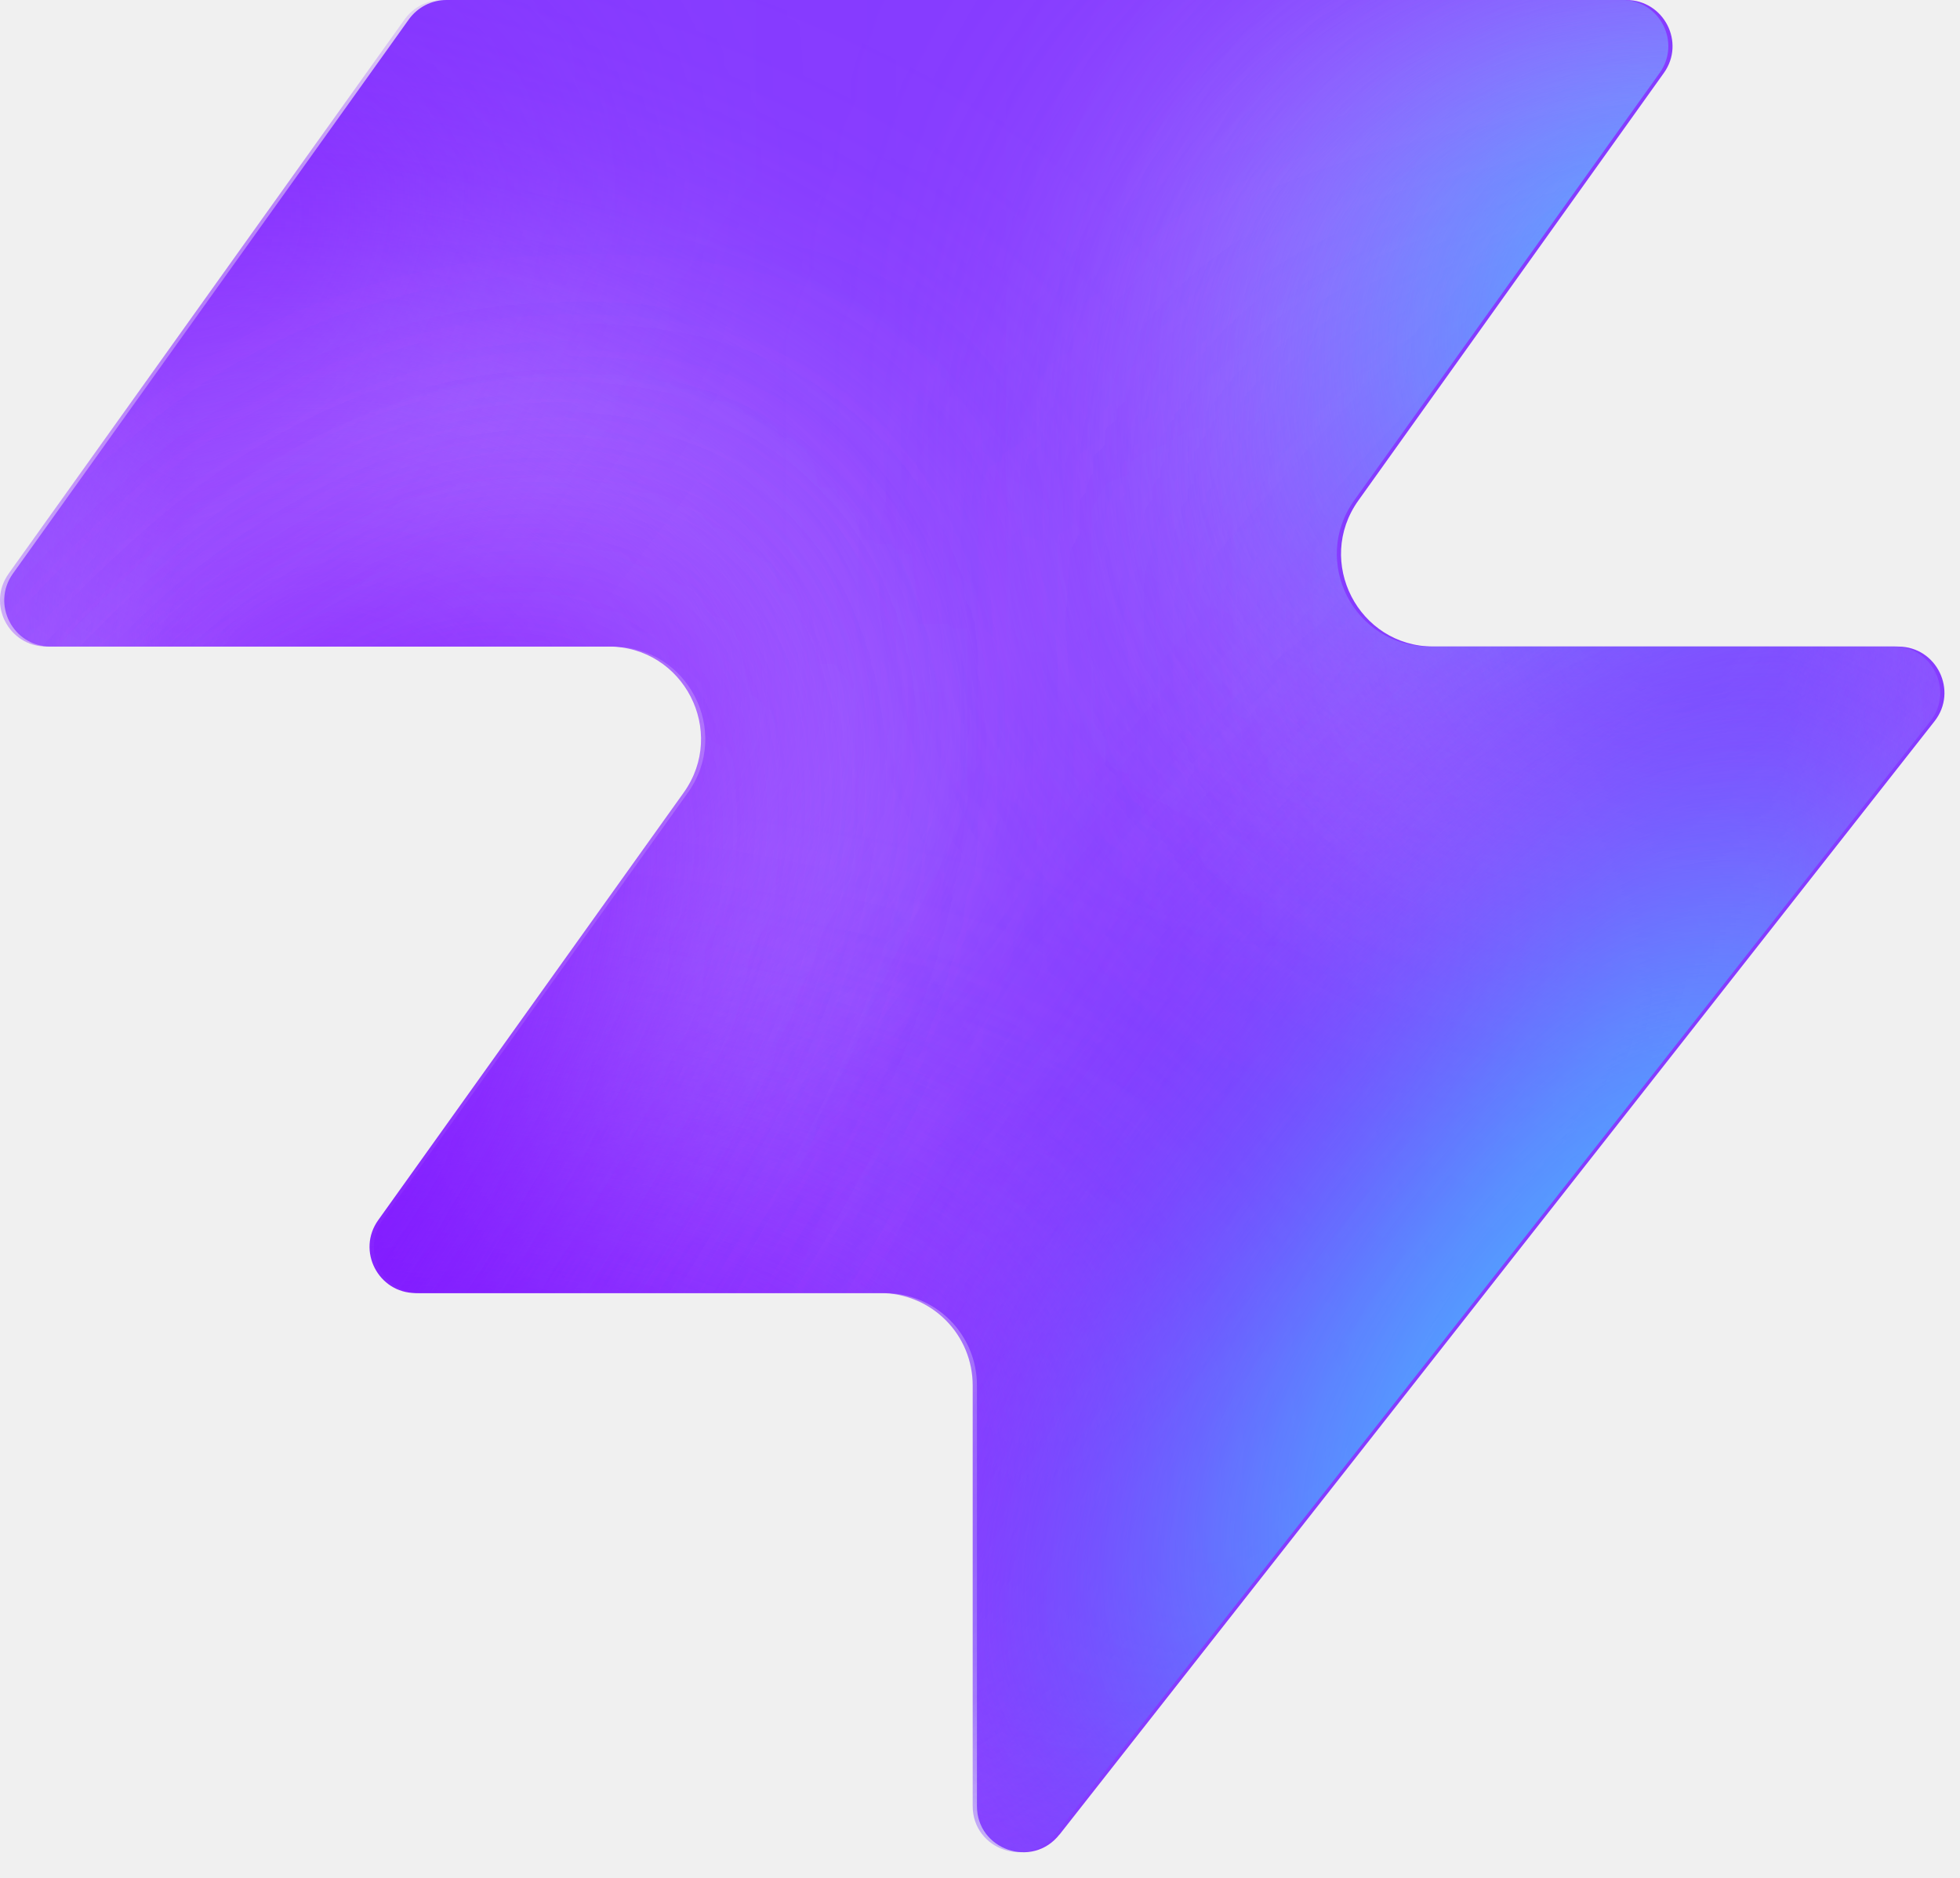
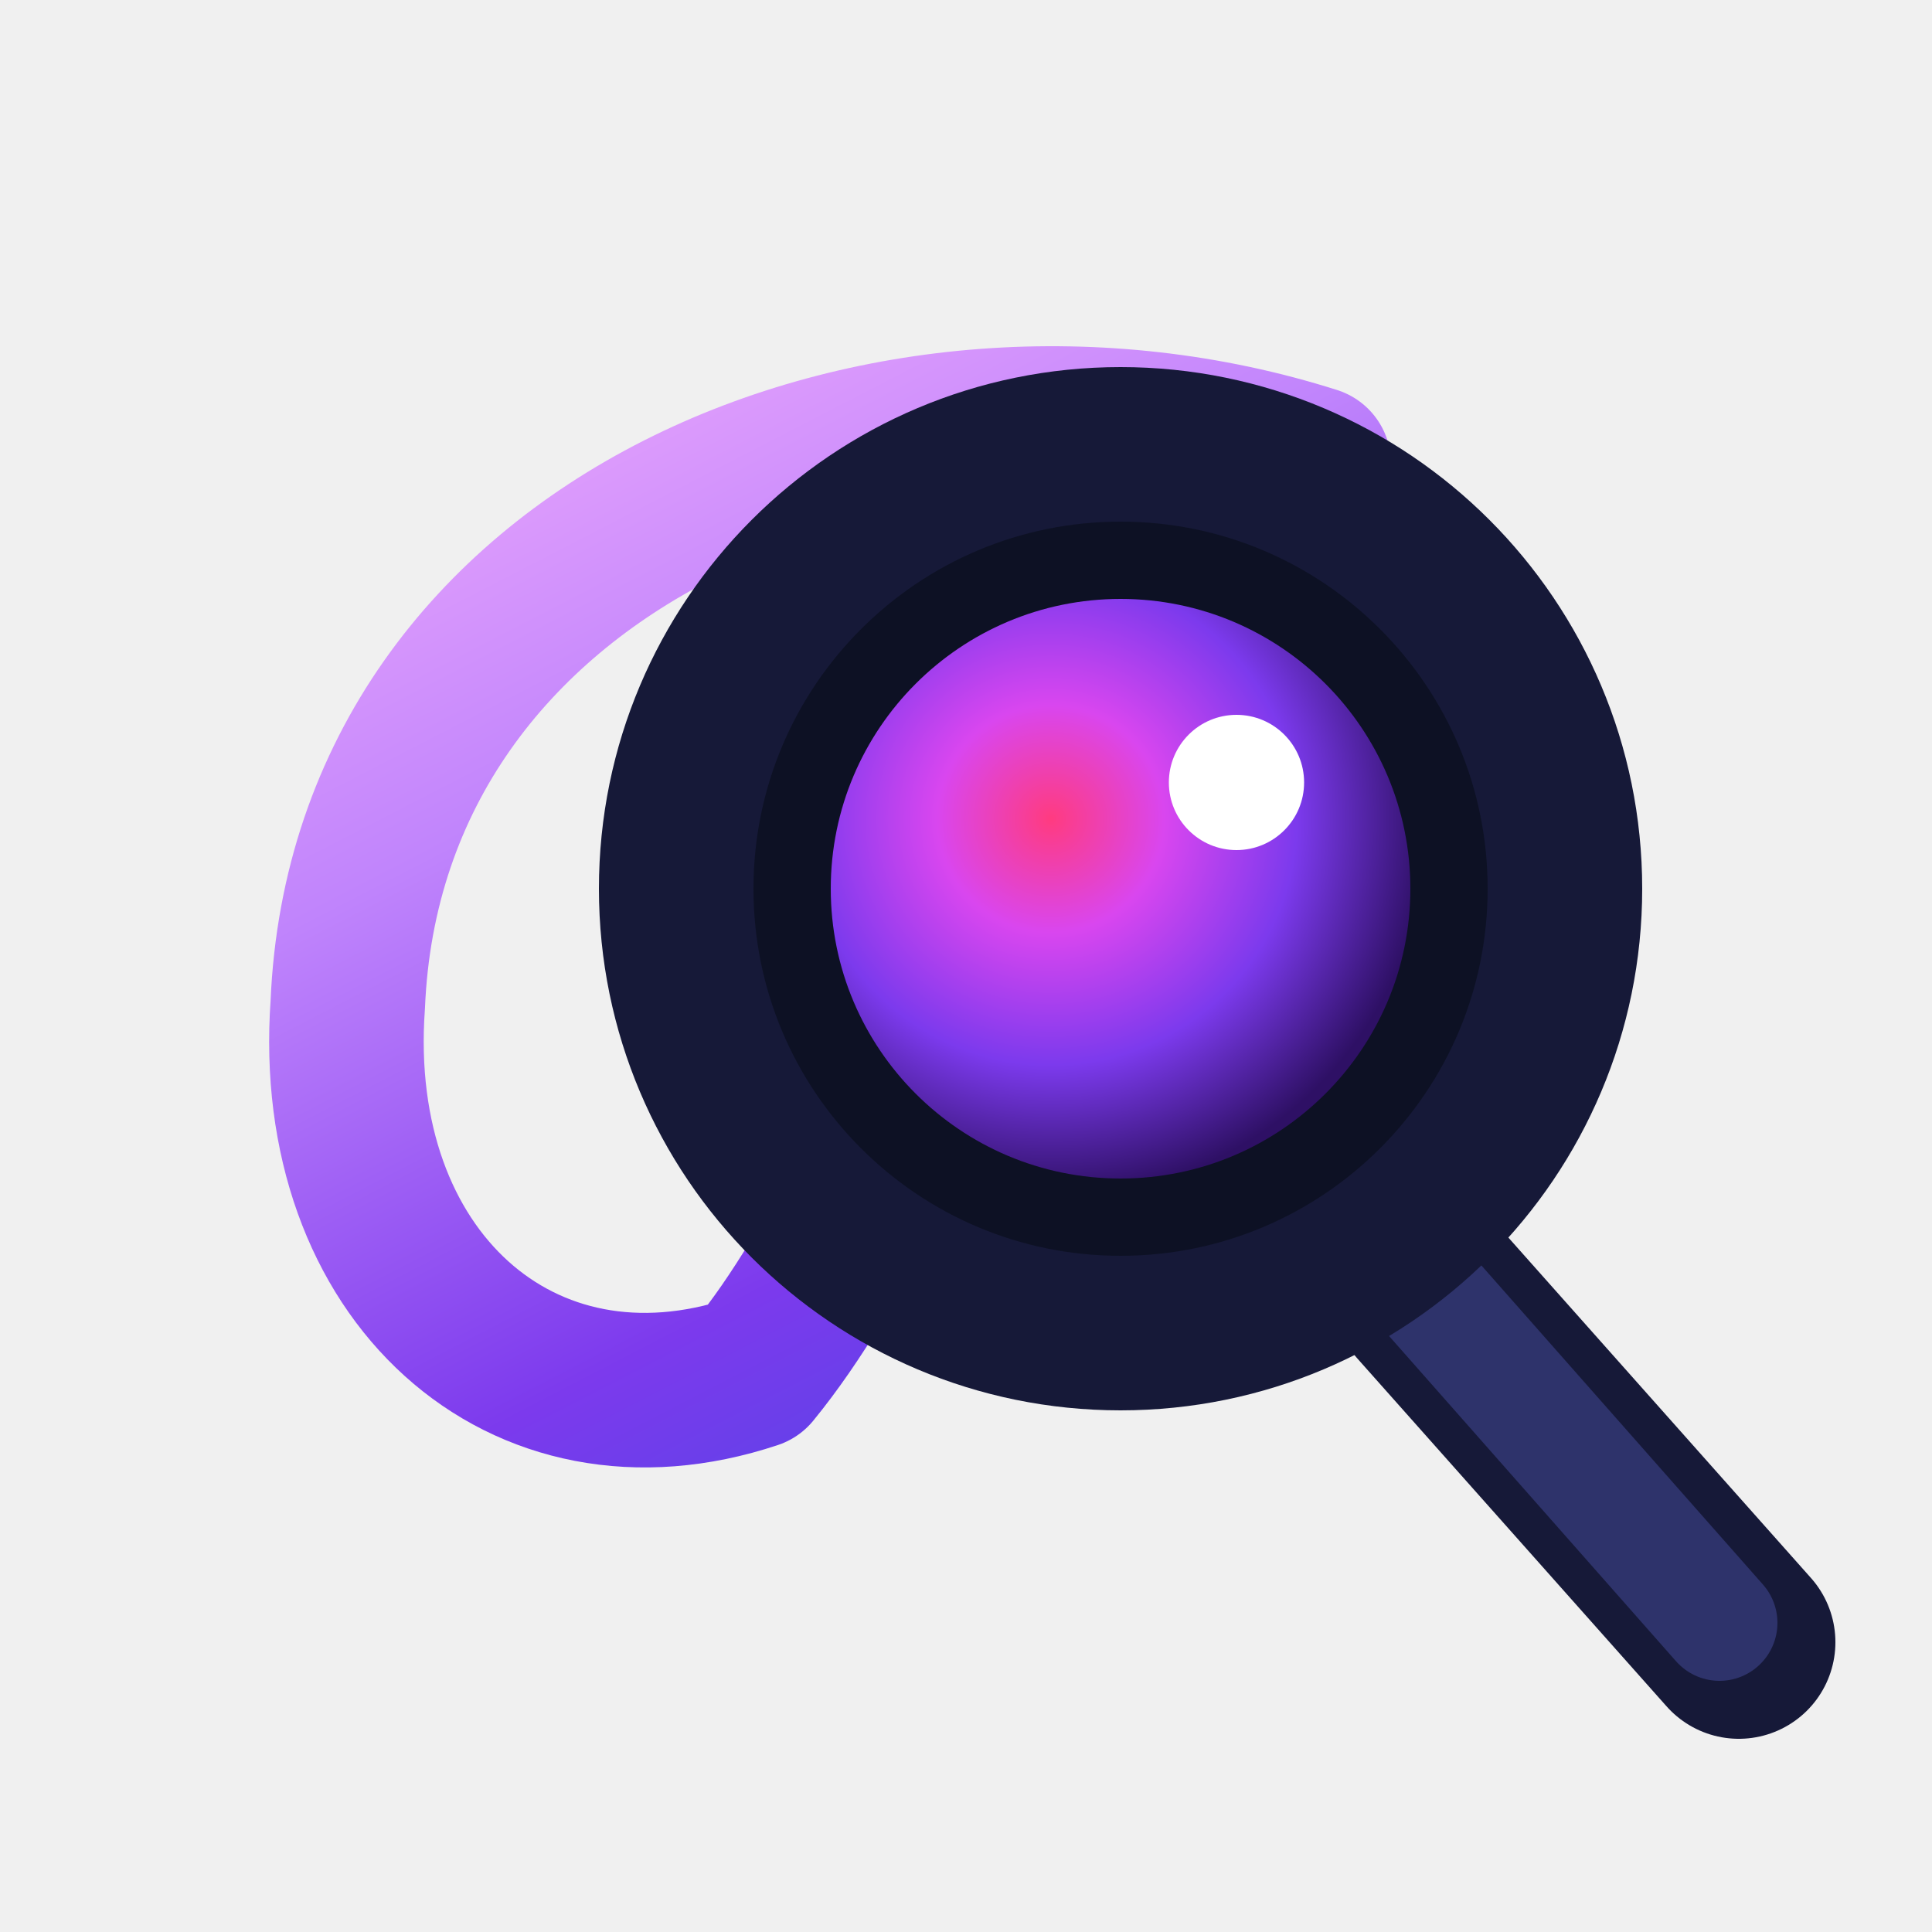
- <svg xmlns="http://www.w3.org/2000/svg" width="48" height="46" fill="none" viewBox="0 0 48 46">
-   <path fill="#863bff" d="M25.946 44.938c-.664.845-2.021.375-2.021-.698V33.937a2.26 2.26 0 0 0-2.262-2.262H10.287c-.92 0-1.456-1.04-.92-1.788l7.48-10.471c1.07-1.497 0-3.578-1.842-3.578H1.237c-.92 0-1.456-1.04-.92-1.788L10.013.474c.214-.297.556-.474.92-.474h28.894c.92 0 1.456 1.04.92 1.788l-7.48 10.471c-1.07 1.498 0 3.579 1.842 3.579h11.377c.943 0 1.473 1.088.89 1.83L25.947 44.94z" style="fill:#863bff;fill:color(display-p3 .525 .23 1);fill-opacity:1" />
-   <mask id="a" width="48" height="46" x="0" y="0" maskUnits="userSpaceOnUse" style="mask-type:alpha">
-     <path fill="#000" d="M25.842 44.938c-.664.844-2.021.375-2.021-.698V33.937a2.26 2.26 0 0 0-2.262-2.262H10.183c-.92 0-1.456-1.04-.92-1.788l7.48-10.471c1.07-1.498 0-3.579-1.842-3.579H1.133c-.92 0-1.456-1.04-.92-1.787L9.91.473c.214-.297.556-.474.92-.474h28.894c.92 0 1.456 1.04.92 1.788l-7.48 10.471c-1.07 1.498 0 3.578 1.842 3.578h11.377c.943 0 1.473 1.088.89 1.832L25.843 44.94z" style="fill:#000;fill-opacity:1" />
-   </mask>
-   <g mask="url(#a)">
-     <g filter="url(#b)">
-       <ellipse cx="5.508" cy="14.704" fill="#ede6ff" rx="5.508" ry="14.704" style="fill:#ede6ff;fill:color(display-p3 .927 .903 1);fill-opacity:1" transform="matrix(.00324 1 1 -.00324 -4.47 31.516)" />
-     </g>
-     <g filter="url(#c)">
-       <ellipse cx="10.399" cy="29.851" fill="#ede6ff" rx="10.399" ry="29.851" style="fill:#ede6ff;fill:color(display-p3 .927 .903 1);fill-opacity:1" transform="matrix(.00324 1 1 -.00324 -39.328 7.883)" />
-     </g>
-     <g filter="url(#d)">
-       <ellipse cx="5.508" cy="30.487" fill="#7e14ff" rx="5.508" ry="30.487" style="fill:#7e14ff;fill:color(display-p3 .492 .077 1);fill-opacity:1" transform="rotate(89.814 -25.913 -14.639)scale(1 -1)" />
-     </g>
-     <g filter="url(#e)">
-       <ellipse cx="5.508" cy="30.599" fill="#7e14ff" rx="5.508" ry="30.599" style="fill:#7e14ff;fill:color(display-p3 .492 .077 1);fill-opacity:1" transform="rotate(89.814 -32.644 -3.334)scale(1 -1)" />
-     </g>
-     <g filter="url(#f)">
-       <ellipse cx="5.508" cy="30.599" fill="#7e14ff" rx="5.508" ry="30.599" style="fill:#7e14ff;fill:color(display-p3 .492 .077 1);fill-opacity:1" transform="matrix(.00324 1 1 -.00324 -34.34 30.47)" />
-     </g>
-     <g filter="url(#g)">
-       <ellipse cx="14.072" cy="22.078" fill="#ede6ff" rx="14.072" ry="22.078" style="fill:#ede6ff;fill:color(display-p3 .927 .903 1);fill-opacity:1" transform="rotate(93.35 24.506 48.493)scale(-1 1)" />
-     </g>
-     <g filter="url(#h)">
-       <ellipse cx="3.47" cy="21.501" fill="#7e14ff" rx="3.47" ry="21.501" style="fill:#7e14ff;fill:color(display-p3 .492 .077 1);fill-opacity:1" transform="rotate(89.009 28.708 47.59)scale(-1 1)" />
-     </g>
-     <g filter="url(#i)">
-       <ellipse cx="3.47" cy="21.501" fill="#7e14ff" rx="3.47" ry="21.501" style="fill:#7e14ff;fill:color(display-p3 .492 .077 1);fill-opacity:1" transform="rotate(89.009 28.708 47.59)scale(-1 1)" />
-     </g>
-     <g filter="url(#j)">
-       <ellipse cx=".387" cy="8.972" fill="#7e14ff" rx="4.407" ry="29.108" style="fill:#7e14ff;fill:color(display-p3 .492 .077 1);fill-opacity:1" transform="rotate(39.51 .387 8.972)" />
-     </g>
-     <g filter="url(#k)">
-       <ellipse cx="47.523" cy="-6.092" fill="#7e14ff" rx="4.407" ry="29.108" style="fill:#7e14ff;fill:color(display-p3 .492 .077 1);fill-opacity:1" transform="rotate(37.892 47.523 -6.092)" />
-     </g>
-     <g filter="url(#l)">
-       <ellipse cx="41.412" cy="6.333" fill="#47bfff" rx="5.971" ry="9.665" style="fill:#47bfff;fill:color(display-p3 .28 .748 1);fill-opacity:1" transform="rotate(37.892 41.412 6.333)" />
-     </g>
-     <g filter="url(#m)">
-       <ellipse cx="-1.879" cy="38.332" fill="#7e14ff" rx="4.407" ry="29.108" style="fill:#7e14ff;fill:color(display-p3 .492 .077 1);fill-opacity:1" transform="rotate(37.892 -1.88 38.332)" />
-     </g>
-     <g filter="url(#n)">
-       <ellipse cx="-1.879" cy="38.332" fill="#7e14ff" rx="4.407" ry="29.108" style="fill:#7e14ff;fill:color(display-p3 .492 .077 1);fill-opacity:1" transform="rotate(37.892 -1.88 38.332)" />
-     </g>
-     <g filter="url(#o)">
-       <ellipse cx="35.651" cy="29.907" fill="#7e14ff" rx="4.407" ry="29.108" style="fill:#7e14ff;fill:color(display-p3 .492 .077 1);fill-opacity:1" transform="rotate(37.892 35.651 29.907)" />
-     </g>
-     <g filter="url(#p)">
-       <ellipse cx="38.418" cy="32.4" fill="#47bfff" rx="5.971" ry="15.297" style="fill:#47bfff;fill:color(display-p3 .28 .748 1);fill-opacity:1" transform="rotate(37.892 38.418 32.4)" />
-     </g>
-   </g>
+ <svg xmlns="http://www.w3.org/2000/svg" width="64" height="64" viewBox="0 0 100 100" fill="none">
  <defs>
-     <filter id="b" width="60.045" height="41.654" x="-19.77" y="16.149" color-interpolation-filters="sRGB" filterUnits="userSpaceOnUse">
-       <feFlood flood-opacity="0" result="BackgroundImageFix" />
-       <feBlend in="SourceGraphic" in2="BackgroundImageFix" result="shape" />
-       <feGaussianBlur result="effect1_foregroundBlur_2002_17158" stdDeviation="7.659" />
-     </filter>
-     <filter id="c" width="90.34" height="51.437" x="-54.613" y="-7.533" color-interpolation-filters="sRGB" filterUnits="userSpaceOnUse">
-       <feFlood flood-opacity="0" result="BackgroundImageFix" />
-       <feBlend in="SourceGraphic" in2="BackgroundImageFix" result="shape" />
-       <feGaussianBlur result="effect1_foregroundBlur_2002_17158" stdDeviation="7.659" />
-     </filter>
-     <filter id="d" width="79.355" height="29.4" x="-49.64" y="2.03" color-interpolation-filters="sRGB" filterUnits="userSpaceOnUse">
-       <feFlood flood-opacity="0" result="BackgroundImageFix" />
-       <feBlend in="SourceGraphic" in2="BackgroundImageFix" result="shape" />
-       <feGaussianBlur result="effect1_foregroundBlur_2002_17158" stdDeviation="4.596" />
-     </filter>
-     <filter id="e" width="79.579" height="29.4" x="-45.045" y="20.029" color-interpolation-filters="sRGB" filterUnits="userSpaceOnUse">
-       <feFlood flood-opacity="0" result="BackgroundImageFix" />
-       <feBlend in="SourceGraphic" in2="BackgroundImageFix" result="shape" />
-       <feGaussianBlur result="effect1_foregroundBlur_2002_17158" stdDeviation="4.596" />
-     </filter>
-     <filter id="f" width="79.579" height="29.4" x="-43.513" y="21.178" color-interpolation-filters="sRGB" filterUnits="userSpaceOnUse">
-       <feFlood flood-opacity="0" result="BackgroundImageFix" />
-       <feBlend in="SourceGraphic" in2="BackgroundImageFix" result="shape" />
-       <feGaussianBlur result="effect1_foregroundBlur_2002_17158" stdDeviation="4.596" />
-     </filter>
-     <filter id="g" width="74.749" height="58.852" x="15.756" y="-17.901" color-interpolation-filters="sRGB" filterUnits="userSpaceOnUse">
-       <feFlood flood-opacity="0" result="BackgroundImageFix" />
-       <feBlend in="SourceGraphic" in2="BackgroundImageFix" result="shape" />
-       <feGaussianBlur result="effect1_foregroundBlur_2002_17158" stdDeviation="7.659" />
-     </filter>
-     <filter id="h" width="61.377" height="25.362" x="23.548" y="2.284" color-interpolation-filters="sRGB" filterUnits="userSpaceOnUse">
-       <feFlood flood-opacity="0" result="BackgroundImageFix" />
-       <feBlend in="SourceGraphic" in2="BackgroundImageFix" result="shape" />
-       <feGaussianBlur result="effect1_foregroundBlur_2002_17158" stdDeviation="4.596" />
-     </filter>
-     <filter id="i" width="61.377" height="25.362" x="23.548" y="2.284" color-interpolation-filters="sRGB" filterUnits="userSpaceOnUse">
-       <feFlood flood-opacity="0" result="BackgroundImageFix" />
-       <feBlend in="SourceGraphic" in2="BackgroundImageFix" result="shape" />
-       <feGaussianBlur result="effect1_foregroundBlur_2002_17158" stdDeviation="4.596" />
-     </filter>
-     <filter id="j" width="56.045" height="63.649" x="-27.636" y="-22.853" color-interpolation-filters="sRGB" filterUnits="userSpaceOnUse">
-       <feFlood flood-opacity="0" result="BackgroundImageFix" />
-       <feBlend in="SourceGraphic" in2="BackgroundImageFix" result="shape" />
-       <feGaussianBlur result="effect1_foregroundBlur_2002_17158" stdDeviation="4.596" />
-     </filter>
-     <filter id="k" width="54.814" height="64.646" x="20.116" y="-38.415" color-interpolation-filters="sRGB" filterUnits="userSpaceOnUse">
-       <feFlood flood-opacity="0" result="BackgroundImageFix" />
-       <feBlend in="SourceGraphic" in2="BackgroundImageFix" result="shape" />
-       <feGaussianBlur result="effect1_foregroundBlur_2002_17158" stdDeviation="4.596" />
-     </filter>
-     <filter id="l" width="33.541" height="35.313" x="24.641" y="-11.323" color-interpolation-filters="sRGB" filterUnits="userSpaceOnUse">
-       <feFlood flood-opacity="0" result="BackgroundImageFix" />
-       <feBlend in="SourceGraphic" in2="BackgroundImageFix" result="shape" />
-       <feGaussianBlur result="effect1_foregroundBlur_2002_17158" stdDeviation="4.596" />
-     </filter>
-     <filter id="m" width="54.814" height="64.646" x="-29.286" y="6.009" color-interpolation-filters="sRGB" filterUnits="userSpaceOnUse">
-       <feFlood flood-opacity="0" result="BackgroundImageFix" />
-       <feBlend in="SourceGraphic" in2="BackgroundImageFix" result="shape" />
-       <feGaussianBlur result="effect1_foregroundBlur_2002_17158" stdDeviation="4.596" />
-     </filter>
-     <filter id="n" width="54.814" height="64.646" x="-29.286" y="6.009" color-interpolation-filters="sRGB" filterUnits="userSpaceOnUse">
-       <feFlood flood-opacity="0" result="BackgroundImageFix" />
-       <feBlend in="SourceGraphic" in2="BackgroundImageFix" result="shape" />
-       <feGaussianBlur result="effect1_foregroundBlur_2002_17158" stdDeviation="4.596" />
-     </filter>
-     <filter id="o" width="54.814" height="64.646" x="8.244" y="-2.416" color-interpolation-filters="sRGB" filterUnits="userSpaceOnUse">
-       <feFlood flood-opacity="0" result="BackgroundImageFix" />
-       <feBlend in="SourceGraphic" in2="BackgroundImageFix" result="shape" />
-       <feGaussianBlur result="effect1_foregroundBlur_2002_17158" stdDeviation="4.596" />
-     </filter>
-     <filter id="p" width="39.409" height="43.623" x="18.713" y="10.588" color-interpolation-filters="sRGB" filterUnits="userSpaceOnUse">
-       <feFlood flood-opacity="0" result="BackgroundImageFix" />
-       <feBlend in="SourceGraphic" in2="BackgroundImageFix" result="shape" />
-       <feGaussianBlur result="effect1_foregroundBlur_2002_17158" stdDeviation="4.596" />
-     </filter>
+     <linearGradient id="ethixEyeGradFav" x1="16" y1="20" x2="48" y2="82" gradientUnits="userSpaceOnUse">
+       <stop offset="0%" stop-color="#f0abfc" />
+       <stop offset="35%" stop-color="#c084fc" />
+       <stop offset="75%" stop-color="#7c3aed" />
+       <stop offset="100%" stop-color="#4f46e5" />
+     </linearGradient>
+     <radialGradient id="ethixIrisGradFav" cx="38%" cy="38%" r="65%">
+       <stop offset="0%" stop-color="#ff3b80" />
+       <stop offset="30%" stop-color="#d946ef" />
+       <stop offset="65%" stop-color="#7c3aed" />
+       <stop offset="100%" stop-color="#2e1065" />
+     </radialGradient>
  </defs>
+   <path d="M 18 52 C 19 28, 46 17, 68 24 C 54 36, 48 60, 39 71 C 27 75, 17 66, 18 52 Z" stroke="url(#ethixEyeGradFav)" stroke-width="8" stroke-linecap="round" stroke-linejoin="round" fill="none" />
+   <line x1="74" y1="67" x2="90" y2="85" stroke="#161938" stroke-width="10" stroke-linecap="round" />
+   <line x1="74" y1="67" x2="89" y2="84" stroke="#2e336b" stroke-width="6" stroke-linecap="round" />
+   <circle cx="58" cy="46" r="23" fill="#0d1124" />
+   <circle cx="58" cy="46" r="15" fill="url(#ethixIrisGradFav)" />
+   <circle cx="64" cy="40.5" r="3.5" fill="#ffffff" />
+   <circle cx="58" cy="46" r="23" stroke="#161938" stroke-width="8" fill="none" />
</svg>
